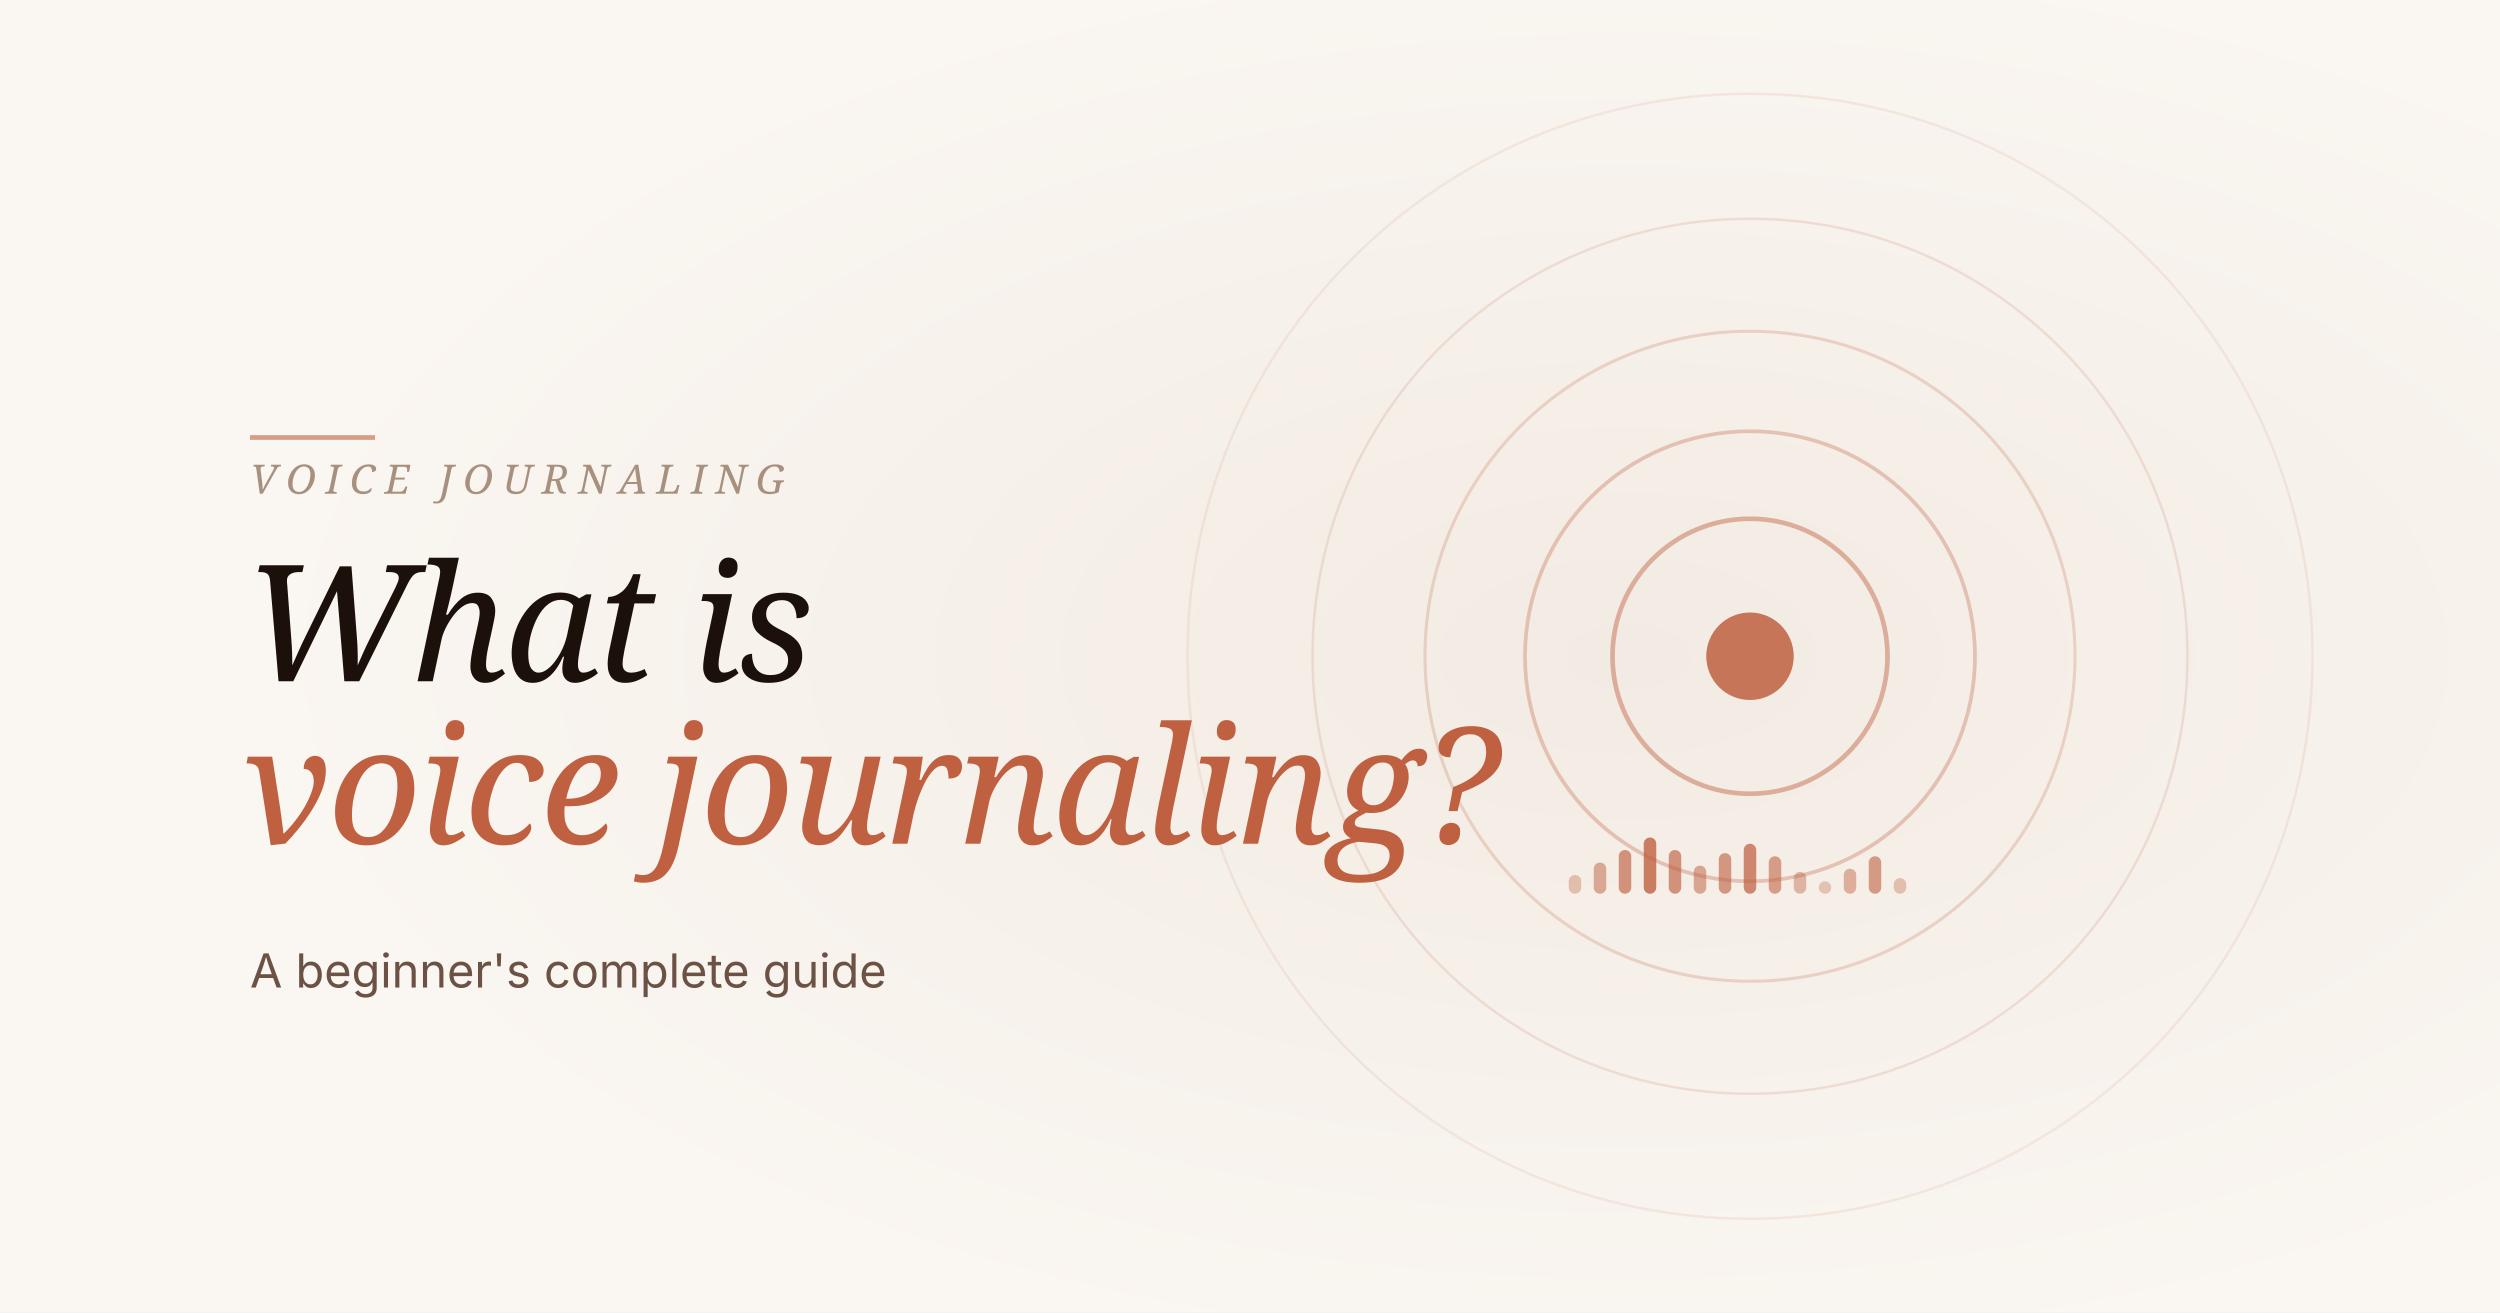
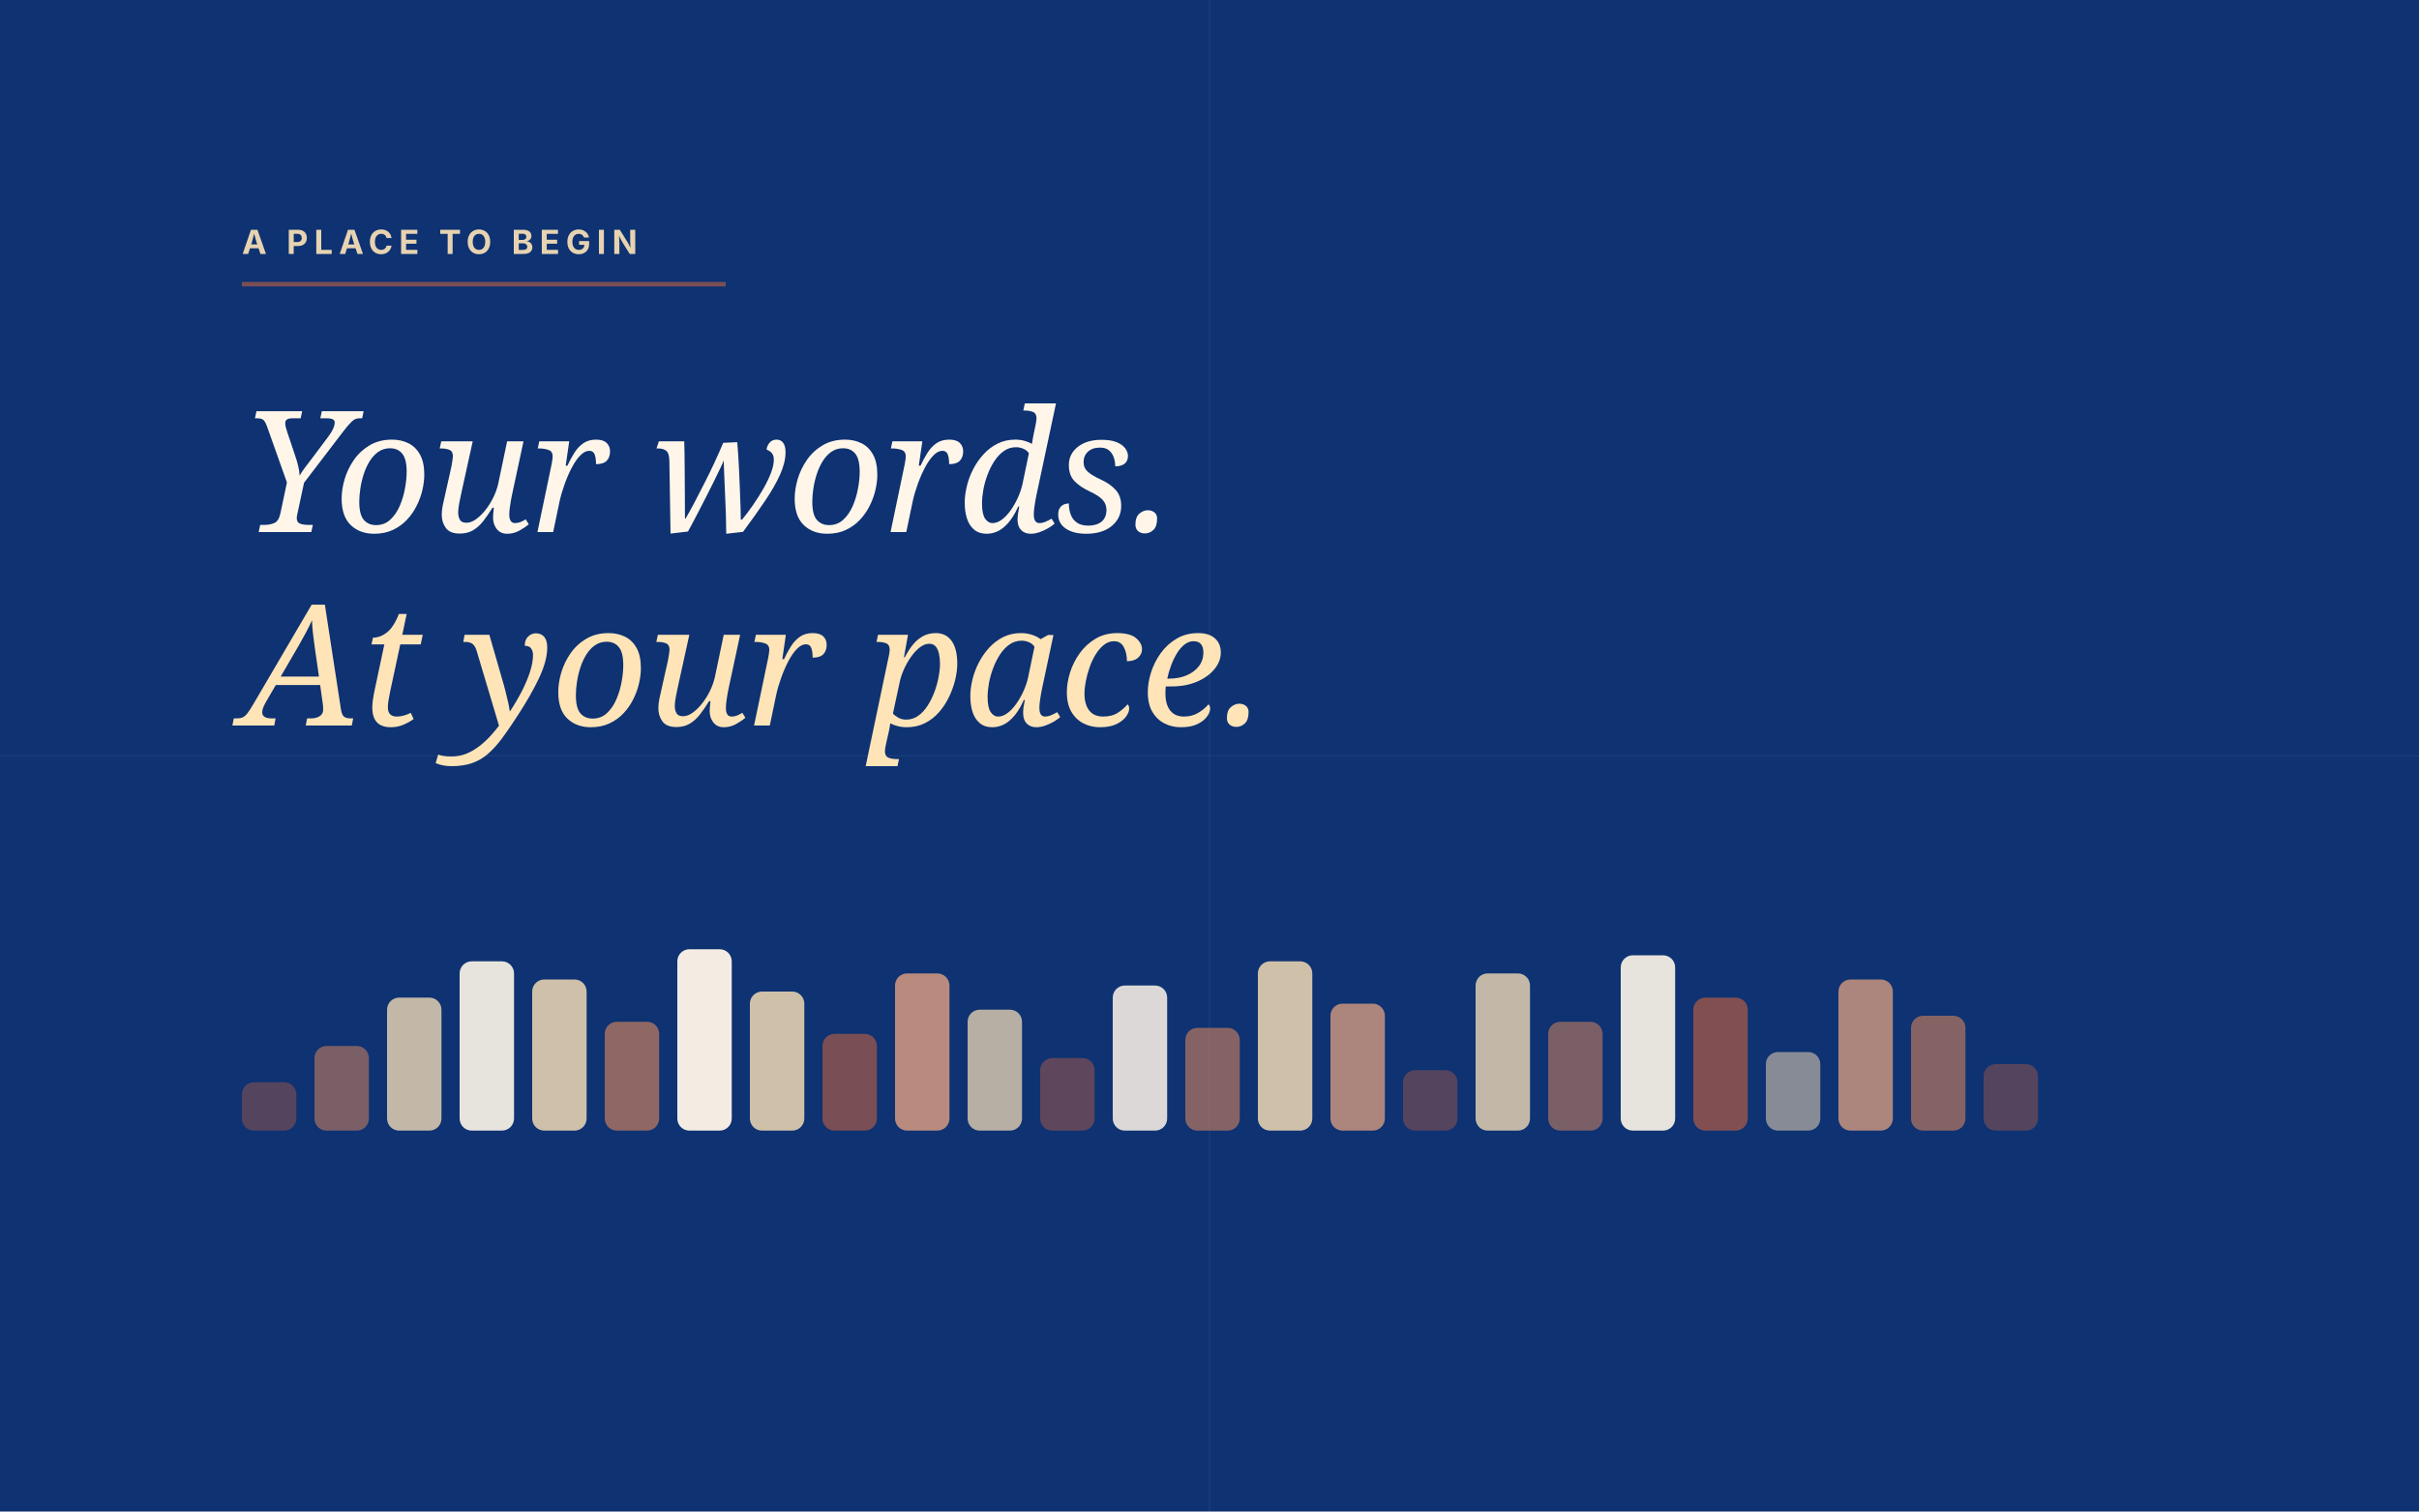
- <svg xmlns="http://www.w3.org/2000/svg" viewBox="0 0 800 420" width="800" height="420">
-   <defs>
-     <radialGradient id="bg1" cx="65%" cy="50%" r="55%">
-       <stop offset="0%" stop-color="#F2EBE3" />
-       <stop offset="100%" stop-color="#FAF6F1" />
-     </radialGradient>
-   </defs>
-   <rect width="800" height="420" fill="url(#bg1)" />
-   <circle cx="560" cy="210" r="180" fill="none" stroke="#BF6040" stroke-width="0.8" opacity="0.10" />
-   <circle cx="560" cy="210" r="140" fill="none" stroke="#BF6040" stroke-width="0.8" opacity="0.15" />
-   <circle cx="560" cy="210" r="104" fill="none" stroke="#BF6040" stroke-width="1" opacity="0.22" />
-   <circle cx="560" cy="210" r="72" fill="none" stroke="#BF6040" stroke-width="1.2" opacity="0.32" />
-   <circle cx="560" cy="210" r="44" fill="none" stroke="#BF6040" stroke-width="1.5" opacity="0.45" />
-   <circle cx="560" cy="210" r="14" fill="#BF6040" opacity="0.85" />
-   <g transform="translate(502,268)">
-     <rect x="0" y="12" width="4" height="6" rx="2" fill="#BF6040" opacity="0.35" />
-     <rect x="8" y="8" width="4" height="10" rx="2" fill="#BF6040" opacity="0.50" />
-     <rect x="16" y="4" width="4" height="14" rx="2" fill="#BF6040" opacity="0.65" />
-     <rect x="24" y="0" width="4" height="18" rx="2" fill="#BF6040" opacity="0.80" />
-     <rect x="32" y="4" width="4" height="14" rx="2" fill="#BF6040" opacity="0.65" />
-     <rect x="40" y="9" width="4" height="9" rx="2" fill="#BF6040" opacity="0.52" />
-     <rect x="48" y="5" width="4" height="13" rx="2" fill="#BF6040" opacity="0.62" />
-     <rect x="56" y="2" width="4" height="16" rx="2" fill="#BF6040" opacity="0.72" />
-     <rect x="64" y="6" width="4" height="12" rx="2" fill="#BF6040" opacity="0.58" />
-     <rect x="72" y="11" width="4" height="7" rx="2" fill="#BF6040" opacity="0.42" />
-     <rect x="80" y="14" width="4" height="4" rx="2" fill="#BF6040" opacity="0.32" />
-     <rect x="88" y="10" width="4" height="8" rx="2" fill="#BF6040" opacity="0.45" />
-     <rect x="96" y="6" width="4" height="12" rx="2" fill="#BF6040" opacity="0.60" />
-     <rect x="104" y="13" width="4" height="5" rx="2" fill="#BF6040" opacity="0.35" />
+ <svg xmlns="http://www.w3.org/2000/svg" viewBox="0 0 800 500" width="800" height="500">
+   <rect width="800" height="500" fill="#0E3272" />
+   <line x1="0" y1="250" x2="800" y2="250" stroke="#FFFFFF" stroke-width="0.4" opacity="0.06" />
+   <line x1="400" y1="0" x2="400" y2="500" stroke="#FFFFFF" stroke-width="0.4" opacity="0.06" />
+   <text x="80" y="84" font-family="-apple-system,system-ui,sans-serif" font-size="11" fill="#FFE4B8" letter-spacing="0.18em" font-weight="700" opacity="0.9">A PLACE TO BEGIN</text>
+   <line x1="80" y1="94" x2="240" y2="94" stroke="#BF6040" stroke-width="1.5" opacity="0.6" />
+   <text x="80" y="176" font-family="Georgia,serif" font-style="italic" font-size="56" fill="#FFF6E9" letter-spacing="-0.5">Your words.</text>
+   <text x="80" y="240" font-family="Georgia,serif" font-style="italic" font-size="56" fill="#FFE4B8" letter-spacing="-0.5">At your pace.</text>
+   <g transform="translate(80, 310)">
+     <rect x="0" y="48" width="18" height="16" rx="4" fill="#BF6040" opacity="0.40" />
+     <rect x="24" y="36" width="18" height="28" rx="4" fill="#D4845C" opacity="0.55" />
+     <rect x="48" y="20" width="18" height="44" rx="4" fill="#FFE4B8" opacity="0.75" />
+     <rect x="72" y="8" width="18" height="56" rx="4" fill="#FFF6E9" opacity="0.90" />
+     <rect x="96" y="14" width="18" height="50" rx="4" fill="#FFE4B8" opacity="0.80" />
+     <rect x="120" y="28" width="18" height="36" rx="4" fill="#D4845C" opacity="0.65" />
+     <rect x="144" y="4" width="18" height="60" rx="4" fill="#FFF6E9" opacity="0.95" />
+     <rect x="168" y="18" width="18" height="46" rx="4" fill="#FFE4B8" opacity="0.80" />
+     <rect x="192" y="32" width="18" height="32" rx="4" fill="#BF6040" opacity="0.60" />
+     <rect x="216" y="12" width="18" height="52" rx="4" fill="#F0A882" opacity="0.75" />
+     <rect x="240" y="24" width="18" height="40" rx="4" fill="#FFE4B8" opacity="0.70" />
+     <rect x="264" y="40" width="18" height="24" rx="4" fill="#BF6040" opacity="0.45" />
+     <rect x="288" y="16" width="18" height="48" rx="4" fill="#FFF6E9" opacity="0.85" />
+     <rect x="312" y="30" width="18" height="34" rx="4" fill="#D4845C" opacity="0.60" />
+     <rect x="336" y="8" width="18" height="56" rx="4" fill="#FFE4B8" opacity="0.80" />
+     <rect x="360" y="22" width="18" height="42" rx="4" fill="#F0A882" opacity="0.70" />
+     <rect x="384" y="44" width="18" height="20" rx="4" fill="#BF6040" opacity="0.40" />
+     <rect x="408" y="12" width="18" height="52" rx="4" fill="#FFE4B8" opacity="0.75" />
+     <rect x="432" y="28" width="18" height="36" rx="4" fill="#D4845C" opacity="0.55" />
+     <rect x="456" y="6" width="18" height="58" rx="4" fill="#FFF6E9" opacity="0.90" />
+     <rect x="480" y="20" width="18" height="44" rx="4" fill="#BF6040" opacity="0.65" />
+     <rect x="504" y="38" width="18" height="26" rx="4" fill="#FFE4B8" opacity="0.50" />
+     <rect x="528" y="14" width="18" height="50" rx="4" fill="#F0A882" opacity="0.70" />
+     <rect x="552" y="26" width="18" height="38" rx="4" fill="#D4845C" opacity="0.60" />
+     <rect x="576" y="42" width="18" height="22" rx="4" fill="#BF6040" opacity="0.40" />
  </g>
-   <text x="80" y="158" font-family="Georgia, serif" font-style="italic" font-size="13" fill="#A8907E" letter-spacing="3" text-transform="uppercase">VOICE JOURNALING</text>
-   <text x="78" y="218" font-family="Georgia, serif" font-style="italic" font-size="52" fill="#1C110A" letter-spacing="-1">What is</text>
-   <text x="78" y="270" font-family="Georgia, serif" font-style="italic" font-size="52" fill="#BF6040" letter-spacing="-1">voice journaling?</text>
-   <text x="80" y="316" font-family="-apple-system, system-ui, sans-serif" font-size="15" fill="#6B5244" font-weight="400">A beginner's complete guide</text>
-   <line x1="80" y1="140" x2="120" y2="140" stroke="#BF6040" stroke-width="1.5" opacity="0.6" />
</svg>
